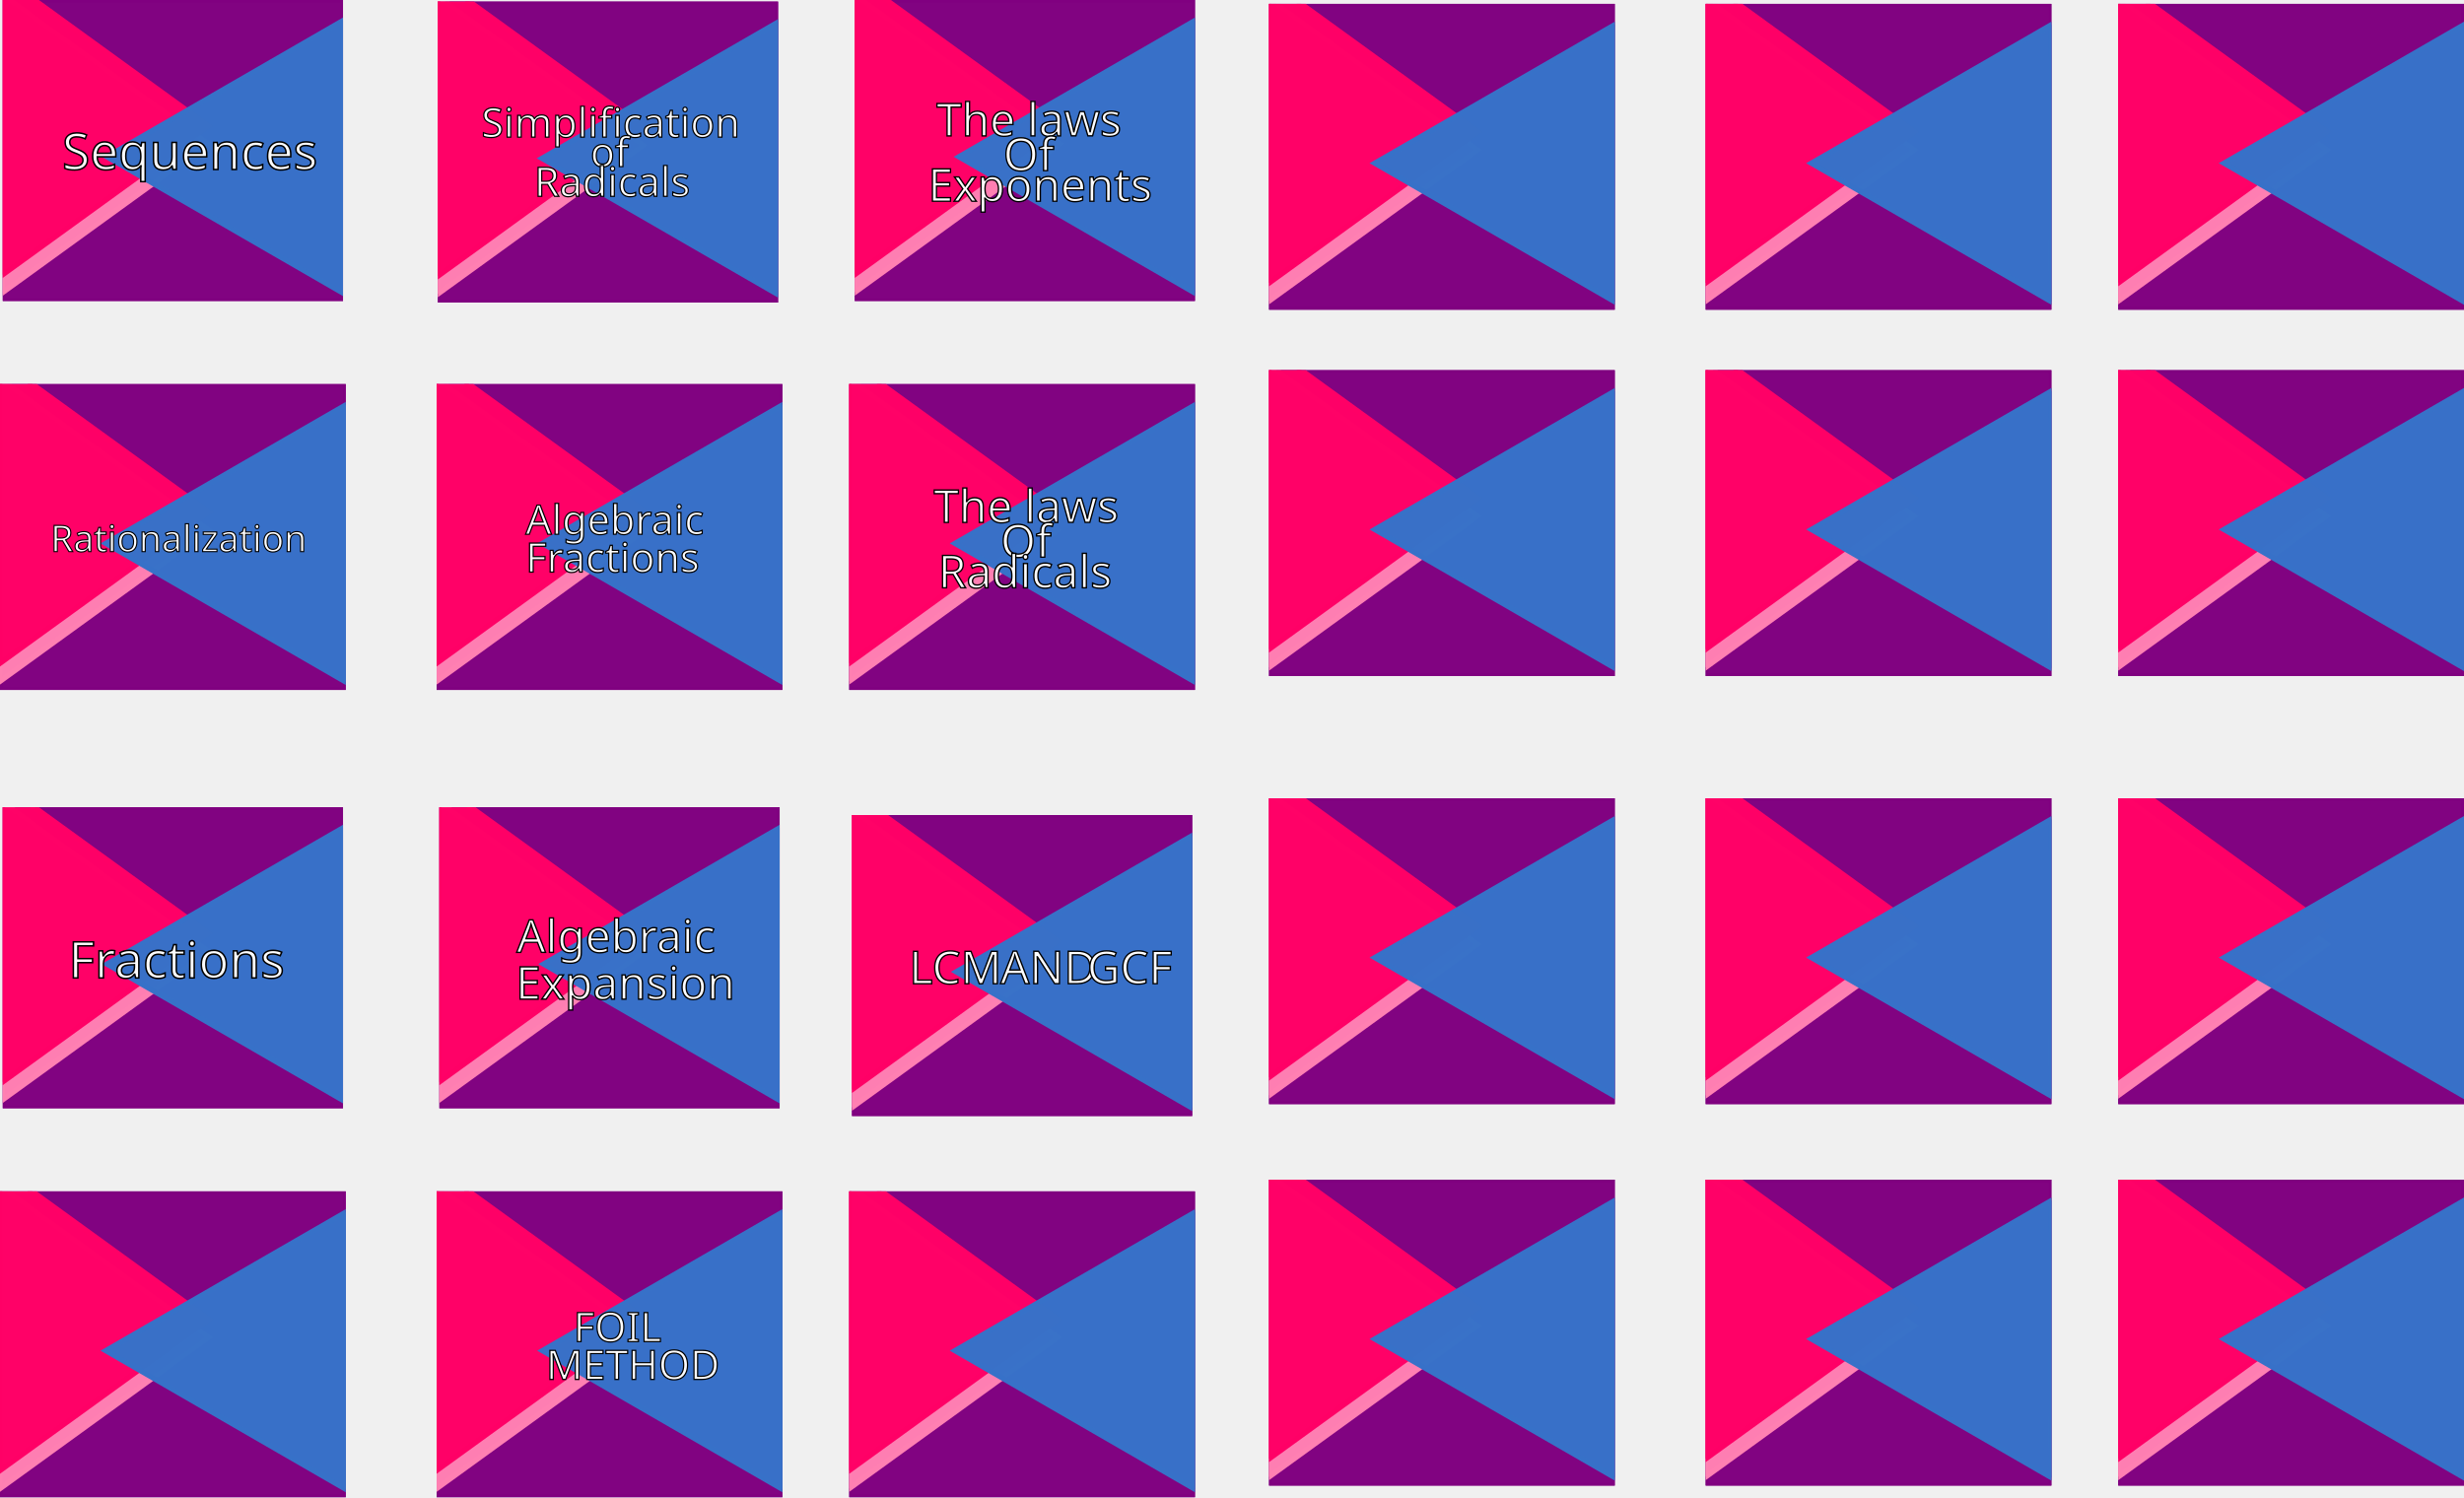
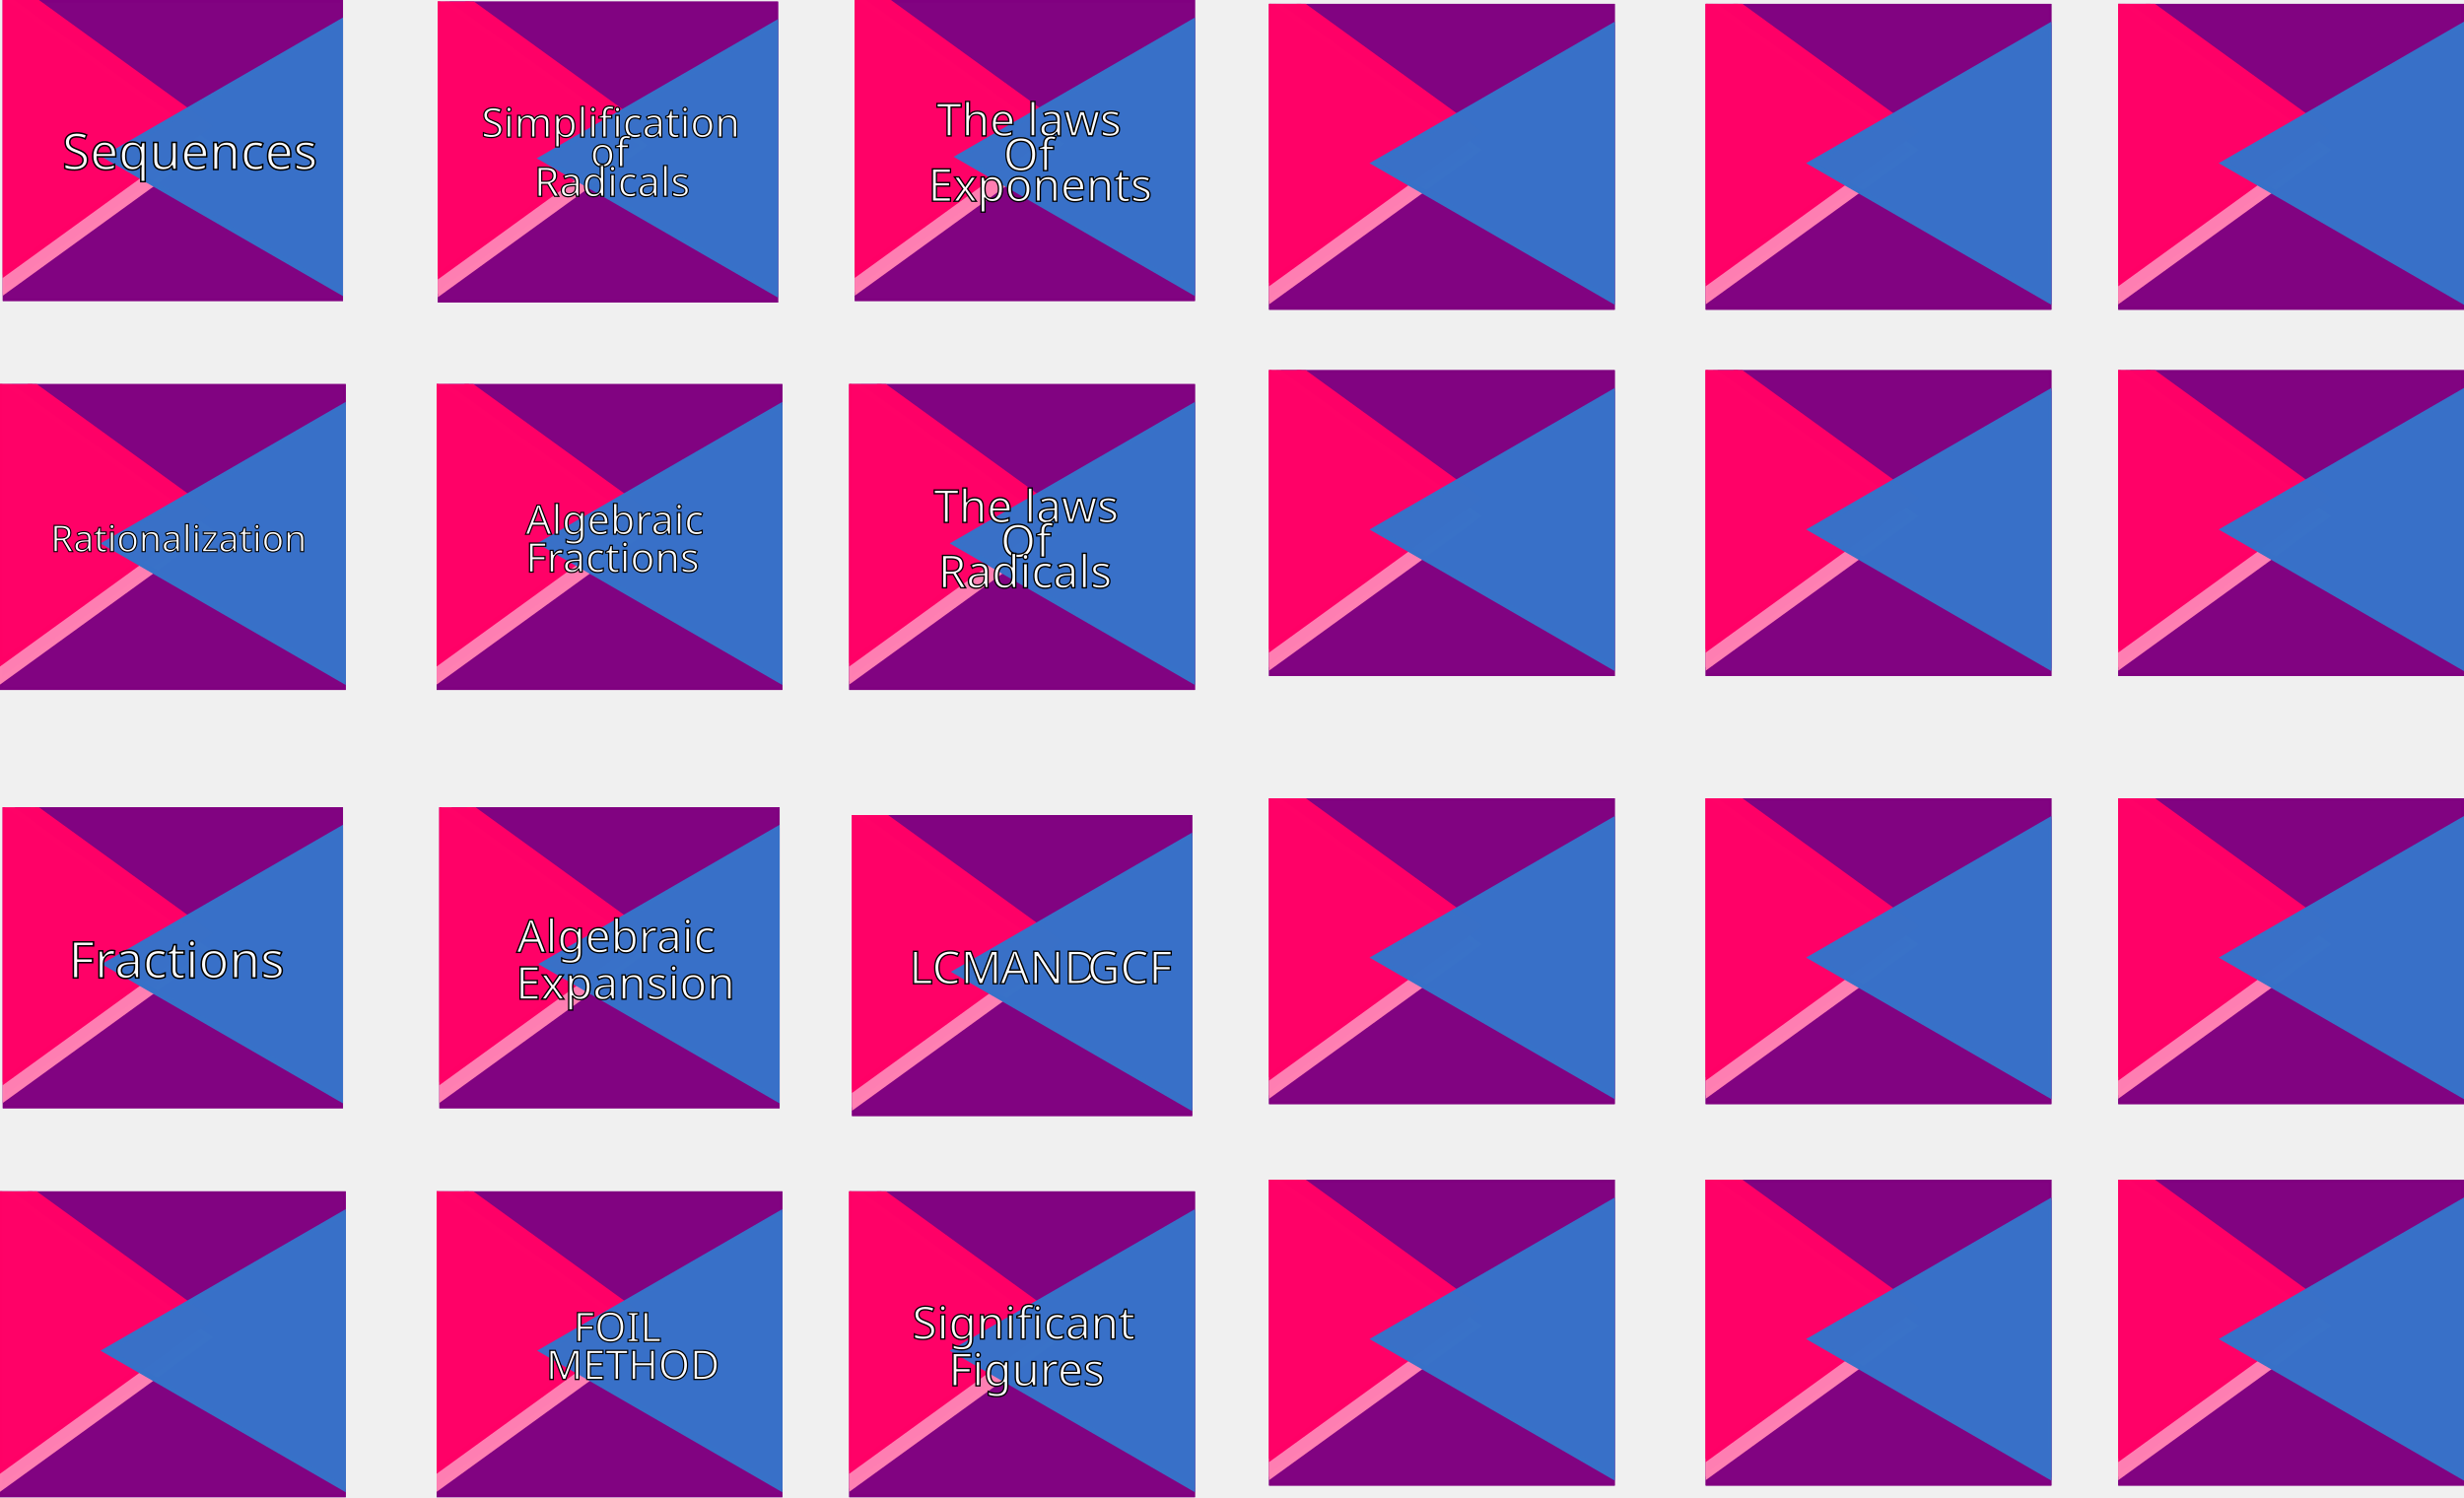
<svg xmlns="http://www.w3.org/2000/svg" width="4385.24mm" height="2664.834mm" viewBox="0 0 4385.24 2664.834" version="1.1" id="svg1">
  <defs id="defs1">
    <clipPath clipPathUnits="userSpaceOnUse" id="clipPath28">
      <rect style="fill:#800080;fill-opacity:0.988;stroke:#800080;stroke-width:3.989" id="rect28" width="245.798" height="217.448" x="-17.899" y="-38.953" />
    </clipPath>
    <clipPath clipPathUnits="userSpaceOnUse" id="clipPath28-7">
      <rect style="fill:#800080;fill-opacity:0.988;stroke:#800080;stroke-width:3.989" id="rect28-5" width="245.798" height="217.448" x="-17.899" y="-38.953" />
    </clipPath>
    <clipPath clipPathUnits="userSpaceOnUse" id="clipPath1">
      <rect style="fill:#800080;fill-opacity:0.988;stroke:#800080;stroke-width:3.989" id="rect1-3" width="245.798" height="217.448" x="-17.899" y="-38.953" />
    </clipPath>
    <clipPath clipPathUnits="userSpaceOnUse" id="clipPath2">
      <rect style="fill:#800080;fill-opacity:0.988;stroke:#800080;stroke-width:3.989" id="rect2-5" width="245.798" height="217.448" x="-17.899" y="-38.953" />
    </clipPath>
  </defs>
  <g id="layer1" transform="translate(522.0642,-8.218375)">
    <g id="g46" clip-path="url(#clipPath28)" transform="matrix(2.503564,0,0,2.503564,299.8197,789.3644)">
      <rect style="fill:#800080;fill-opacity:0.988;stroke:#800080;stroke-width:3.989" id="rect43" width="245.798" height="217.448" x="-17.899" y="-38.953" />
      <path style="fill:#ff80b2;fill-opacity:0.988;stroke:#ff80b2;stroke-width:2.699" id="path44" d="M 331.073,119.532 195.812,77.307 300.011,-18.72 Z" transform="matrix(0.8197003,-1.115888,0.8892339,1.028631,-247.2071,311.3472)" />
      <path style="fill:#ff0066;fill-opacity:0.988;stroke:#ff0066;stroke-width:2.699" id="path45" d="M 331.073,119.532 195.812,77.307 300.011,-18.72 Z" transform="matrix(0.8197003,-1.115888,0.8892339,1.028631,-247.2003,298.4932)" />
      <path style="fill:#3771c8;fill-opacity:0.988;stroke:#3771c8;stroke-width:2.699" id="path46" d="M 331.073,119.532 195.812,77.307 300.011,-18.72 Z" transform="matrix(-0.9422147,1.022141,-1.022141,-0.9422147,491.427,-151.4687)" />
    </g>
    <g id="g40" clip-path="url(#clipPath28)" transform="matrix(2.463587,0,0,2.463587,301.2567,106.9659)">
      <rect style="fill:#800080;fill-opacity:0.988;stroke:#800080;stroke-width:3.989" id="rect37" width="245.798" height="217.448" x="-17.899" y="-38.953" />
      <path style="fill:#ff80b2;fill-opacity:0.988;stroke:#ff80b2;stroke-width:2.699" id="path38" d="M 331.073,119.532 195.812,77.307 300.011,-18.72 Z" transform="matrix(0.8197003,-1.115888,0.8892339,1.028631,-247.2071,311.3472)" />
      <path style="fill:#ff0066;fill-opacity:0.988;stroke:#ff0066;stroke-width:2.699" id="path39" d="M 331.073,119.532 195.812,77.307 300.011,-18.72 Z" transform="matrix(0.8197003,-1.115888,0.8892339,1.028631,-247.2003,298.4932)" />
      <path style="fill:#3771c8;fill-opacity:0.988;stroke:#3771c8;stroke-width:2.699" id="path40" d="M 331.073,119.532 195.812,77.307 300.011,-18.72 Z" transform="matrix(-0.9422147,1.022141,-1.022141,-0.9422147,491.427,-151.4687)" />
    </g>
    <g id="g37" clip-path="url(#clipPath28)" transform="matrix(2.463587,0,0,2.463587,-473.0552,104.1825)">
      <rect style="fill:#800080;fill-opacity:0.988;stroke:#800080;stroke-width:3.989" id="rect34" width="245.798" height="217.448" x="-17.899" y="-38.953" />
      <path style="fill:#ff80b2;fill-opacity:0.988;stroke:#ff80b2;stroke-width:2.699" id="path35" d="M 331.073,119.532 195.812,77.307 300.011,-18.72 Z" transform="matrix(0.8197003,-1.115888,0.8892339,1.028631,-247.2071,311.3472)" />
      <path style="fill:#ff0066;fill-opacity:0.988;stroke:#ff0066;stroke-width:2.699" id="path36" d="M 331.073,119.532 195.812,77.307 300.011,-18.72 Z" transform="matrix(0.8197003,-1.115888,0.8892339,1.028631,-247.2003,298.4932)" />
      <path style="fill:#3771c8;fill-opacity:0.988;stroke:#3771c8;stroke-width:2.699" id="path37" d="M 331.073,119.532 195.812,77.307 300.011,-18.72 Z" transform="matrix(-0.9422147,1.022141,-1.022141,-0.9422147,491.427,-151.4687)" />
    </g>
    <text xml:space="preserve" style="font-size:90px;font-family:'Master Komika Extrude';-inkscape-font-specification:'Master Komika Extrude';text-align:start;writing-mode:lr-tb;direction:ltr;text-anchor:start;fill:#ffffff;fill-opacity:0.988;stroke:#000000;stroke-width:2.699" x="365.715" y="331.781" id="text17">
      <tspan id="tspan17" style="stroke-width:2.699" x="365.715" y="331.781" />
    </text>
    <text xml:space="preserve" style="font-style:normal;font-variant:normal;font-weight:normal;font-stretch:normal;font-size:90px;font-family:'Master Komika';-inkscape-font-specification:'Master Komika';text-align:start;writing-mode:lr-tb;direction:ltr;text-anchor:start;fill:#ffffff;fill-opacity:0.988;stroke:#000000;stroke-width:2.699" x="-411.517" y="309.885" id="text26">
      <tspan id="tspan26" style="fill:#ffffff;stroke:#000000;stroke-width:2.699" x="-411.517" y="309.885">Sequences</tspan>
    </text>
    <g id="g16">
      <g id="g34" clip-path="url(#clipPath28)" transform="matrix(2.463587,0,0,2.463587,1043.223,104.1825)">
        <rect style="fill:#800080;fill-opacity:0.988;stroke:#800080;stroke-width:3.989" id="rect32" width="245.798" height="217.448" x="-17.899" y="-38.953" />
        <path style="fill:#ff80b2;fill-opacity:0.988;stroke:#ff80b2;stroke-width:2.699" id="path32" d="M 331.073,119.532 195.812,77.307 300.011,-18.72 Z" transform="matrix(0.8197003,-1.115888,0.8892339,1.028631,-247.2071,311.3472)" />
        <path style="fill:#ff0066;fill-opacity:0.988;stroke:#ff0066;stroke-width:2.699" id="path33" d="M 331.073,119.532 195.812,77.307 300.011,-18.72 Z" transform="matrix(0.8197003,-1.115888,0.8892339,1.028631,-247.2003,298.4932)" />
        <path style="fill:#3771c8;fill-opacity:0.988;stroke:#3771c8;stroke-width:2.699" id="path34" d="M 331.073,119.532 195.812,77.307 300.011,-18.72 Z" transform="matrix(-0.9422147,1.022141,-1.022141,-0.9422147,491.427,-151.4687)" />
      </g>
      <g id="g2" transform="matrix(0.8963748,0,0,0.8963748,139.3136,51.92204)">
        <text xml:space="preserve" style="font-style:normal;font-variant:normal;font-weight:normal;font-stretch:normal;font-size:90px;font-family:'Master Komika';-inkscape-font-specification:'Master Komika';text-align:start;writing-mode:lr-tb;direction:ltr;text-anchor:start;fill:#ffffff;fill-opacity:0.988;stroke:#000000;stroke-width:2.699" x="1121.557" y="221.075" id="text30">
          <tspan id="tspan30" style="fill:#ffffff;stroke-width:2.699" x="1121.557" y="221.075">The laws</tspan>
        </text>
        <text xml:space="preserve" style="font-style:normal;font-variant:normal;font-weight:normal;font-stretch:normal;font-size:90px;font-family:'Master Komika';-inkscape-font-specification:'Master Komika';text-align:start;writing-mode:lr-tb;direction:ltr;text-anchor:start;fill:#ffffff;fill-opacity:0.988;stroke:#000000;stroke-width:2.699" x="1253.964" y="290.028" id="text31">
          <tspan id="tspan31" style="fill:#ffffff;stroke-width:2.699" x="1253.964" y="290.028">Of</tspan>
        </text>
        <text xml:space="preserve" style="font-style:normal;font-variant:normal;font-weight:normal;font-stretch:normal;font-size:90px;font-family:'Master Komika';-inkscape-font-specification:'Master Komika';text-align:start;writing-mode:lr-tb;direction:ltr;text-anchor:start;fill:#ffffff;fill-opacity:0.988;stroke:#000000;stroke-width:2.699" x="1104.704" y="350.85" id="text32">
          <tspan id="tspan32" style="fill:#ffffff;stroke-width:2.699" x="1104.704" y="350.85">Exponents</tspan>
        </text>
      </g>
    </g>
    <g id="g9" transform="translate(22.39576,-7.047849)">
      <text xml:space="preserve" style="font-style:normal;font-variant:normal;font-weight:normal;font-stretch:normal;font-size:72.408px;font-family:'Master Komika';-inkscape-font-specification:'Master Komika';text-align:start;writing-mode:lr-tb;direction:ltr;text-anchor:start;fill:#ffffff;fill-opacity:0.988;stroke:#000000;stroke-width:2.171" x="312.219" y="259.392" id="text27">
        <tspan id="tspan27" style="fill:#ffffff;stroke-width:2.171" x="312.219" y="259.392">Simplification</tspan>
      </text>
      <text xml:space="preserve" style="font-style:normal;font-variant:normal;font-weight:normal;font-stretch:normal;font-size:72.408px;font-family:'Master Komika';-inkscape-font-specification:'Master Komika';text-align:start;writing-mode:lr-tb;direction:ltr;text-anchor:start;fill:#ffffff;fill-opacity:0.988;stroke:#000000;stroke-width:2.171" x="506.109" y="311.843" id="text28">
        <tspan id="tspan28" style="fill:#ffffff;stroke-width:2.171" x="506.109" y="311.843">of</tspan>
      </text>
      <text xml:space="preserve" style="font-style:normal;font-variant:normal;font-weight:normal;font-stretch:normal;font-size:72.408px;font-family:'Master Komika';-inkscape-font-specification:'Master Komika';text-align:start;writing-mode:lr-tb;direction:ltr;text-anchor:start;fill:#ffffff;fill-opacity:0.988;stroke:#000000;stroke-width:2.171" x="406.159" y="364.754" id="text29">
        <tspan id="tspan29" style="fill:#ffffff;stroke-width:2.171" x="406.159" y="364.754">Radicals</tspan>
      </text>
    </g>
    <text xml:space="preserve" style="font-size:96.258px;line-height:0.9;font-family:'Master Komika Extrude';-inkscape-font-specification:'Master Komika Extrude';text-align:center;letter-spacing:0px;writing-mode:lr-tb;direction:ltr;text-anchor:middle;fill:#ffffff;stroke:#000000;stroke-width:0.637" x="551.855" y="944.809" id="text5">
      <tspan style="font-style:normal;font-variant:normal;font-weight:normal;font-stretch:normal;font-family:'Master Komika';-inkscape-font-specification:'Master Komika';fill:#ffffff;stroke:#000000;stroke-width:0.637" x="551.855" y="944.809" id="tspan7" />
    </text>
    <g id="g10" transform="translate(7.157484,-43.55564)">
      <text xml:space="preserve" style="font-style:normal;font-variant:normal;font-weight:normal;font-stretch:normal;font-size:72.408px;font-family:'Master Komika';-inkscape-font-specification:'Master Komika';text-align:start;writing-mode:lr-tb;direction:ltr;text-anchor:start;fill:#ffffff;fill-opacity:0.988;stroke:#000000;stroke-width:2.171" x="406.159" y="1002.729" id="text8">
        <tspan id="tspan8" style="fill:#ffffff;stroke-width:2.171" x="406.159" y="1002.729">Algebraic</tspan>
      </text>
      <text xml:space="preserve" style="font-style:normal;font-variant:normal;font-weight:normal;font-stretch:normal;font-size:72.408px;font-family:'Master Komika';-inkscape-font-specification:'Master Komika';text-align:start;writing-mode:lr-tb;direction:ltr;text-anchor:start;fill:#ffffff;fill-opacity:0.988;stroke:#000000;stroke-width:2.171" x="406.159" y="1070.057" id="text9">
        <tspan id="tspan9" style="fill:#ffffff;stroke-width:2.171" x="406.159" y="1070.057">Fractions</tspan>
      </text>
    </g>
    <g id="g43" clip-path="url(#clipPath28)" transform="matrix(2.503564,0,0,2.503564,-477.2527,789.3644)">
      <rect style="fill:#800080;fill-opacity:0.988;stroke:#800080;stroke-width:3.989" id="rect40" width="245.798" height="217.448" x="-17.899" y="-38.953" />
      <path style="fill:#ff80b2;fill-opacity:0.988;stroke:#ff80b2;stroke-width:2.699" id="path41" d="M 331.073,119.532 195.812,77.307 300.011,-18.72 Z" transform="matrix(0.8197003,-1.115888,0.8892339,1.028631,-247.2071,311.3472)" />
      <path style="fill:#ff0066;fill-opacity:0.988;stroke:#ff0066;stroke-width:2.699" id="path42" d="M 331.073,119.532 195.812,77.307 300.011,-18.72 Z" transform="matrix(0.8197003,-1.115888,0.8892339,1.028631,-247.2003,298.4932)" />
      <path style="fill:#3771c8;fill-opacity:0.988;stroke:#3771c8;stroke-width:2.699" id="path43" d="M 331.073,119.532 195.812,77.307 300.011,-18.72 Z" transform="matrix(-0.9422147,1.022141,-1.022141,-0.9422147,491.427,-151.4687)" />
    </g>
    <text xml:space="preserve" style="font-style:normal;font-variant:normal;font-weight:normal;font-stretch:normal;font-size:65.382px;font-family:'Master Komika';-inkscape-font-specification:'Master Komika';text-align:start;writing-mode:lr-tb;direction:ltr;text-anchor:start;fill:#ffffff;fill-opacity:0.988;stroke:#000000;stroke-width:1.961" x="-432.234" y="990.043" id="text43">
      <tspan id="tspan43" style="stroke-width:1.961" x="-432.234" y="990.043">Rationalization</tspan>
    </text>
    <g id="g49" clip-path="url(#clipPath28)" transform="matrix(2.503564,0,0,2.503564,1034.112,789.3644)">
      <rect style="fill:#800080;fill-opacity:0.988;stroke:#800080;stroke-width:3.989" id="rect46" width="245.798" height="217.448" x="-17.899" y="-38.953" />
      <path style="fill:#ff80b2;fill-opacity:0.988;stroke:#ff80b2;stroke-width:2.699" id="path47" d="M 331.073,119.532 195.812,77.307 300.011,-18.72 Z" transform="matrix(0.8197003,-1.115888,0.8892339,1.028631,-247.2071,311.3472)" />
      <path style="fill:#ff0066;fill-opacity:0.988;stroke:#ff0066;stroke-width:2.699" id="path48" d="M 331.073,119.532 195.812,77.307 300.011,-18.72 Z" transform="matrix(0.8197003,-1.115888,0.8892339,1.028631,-247.2003,298.4932)" />
      <path style="fill:#3771c8;fill-opacity:0.988;stroke:#3771c8;stroke-width:2.699" id="path49" d="M 331.073,119.532 195.812,77.307 300.011,-18.72 Z" transform="matrix(-0.9422147,1.022141,-1.022141,-0.9422147,491.427,-151.4687)" />
    </g>
    <g id="g17">
      <g id="g55" clip-path="url(#clipPath28)" transform="matrix(2.463587,0,0,2.463587,-473.0552,1540.997)">
        <rect style="fill:#800080;fill-opacity:0.988;stroke:#800080;stroke-width:3.989" id="rect52" width="245.798" height="217.448" x="-17.899" y="-38.953" />
        <path style="fill:#ff80b2;fill-opacity:0.988;stroke:#ff80b2;stroke-width:2.699" id="path53" d="M 331.073,119.532 195.812,77.307 300.011,-18.72 Z" transform="matrix(0.8197003,-1.115888,0.8892339,1.028631,-247.2071,311.3472)" />
        <path style="fill:#ff0066;fill-opacity:0.988;stroke:#ff0066;stroke-width:2.699" id="path54" d="M 331.073,119.532 195.812,77.307 300.011,-18.72 Z" transform="matrix(0.8197003,-1.115888,0.8892339,1.028631,-247.2003,298.4932)" />
        <path style="fill:#3771c8;fill-opacity:0.988;stroke:#3771c8;stroke-width:2.699" id="path55" d="M 331.073,119.532 195.812,77.307 300.011,-18.72 Z" transform="matrix(-0.9422147,1.022141,-1.022141,-0.9422147,491.427,-151.4687)" />
      </g>
      <text xml:space="preserve" style="font-style:normal;font-variant:normal;font-weight:normal;font-stretch:normal;font-size:90px;font-family:'Master Komika';-inkscape-font-specification:'Master Komika';text-align:start;writing-mode:lr-tb;direction:ltr;text-anchor:start;fill:#ffffff;fill-opacity:0.988;stroke:#000000;stroke-width:2.699" x="-400.245" y="1748.831" id="text26-3">
        <tspan id="tspan26-5" style="fill:#ffffff;stroke:#000000;stroke-width:2.699" x="-400.245" y="1748.831">Fractions</tspan>
      </text>
    </g>
    <g id="g64" clip-path="url(#clipPath28)" transform="matrix(2.503564,0,0,2.503564,-477.2527,2226.179)">
      <rect style="fill:#800080;fill-opacity:0.988;stroke:#800080;stroke-width:3.989" id="rect62" width="245.798" height="217.448" x="-17.899" y="-38.953" />
      <path style="fill:#ff80b2;fill-opacity:0.988;stroke:#ff80b2;stroke-width:2.699" id="path62" d="M 331.073,119.532 195.812,77.307 300.011,-18.72 Z" transform="matrix(0.8197003,-1.115888,0.8892339,1.028631,-247.2071,311.3472)" />
      <path style="fill:#ff0066;fill-opacity:0.988;stroke:#ff0066;stroke-width:2.699" id="path63" d="M 331.073,119.532 195.812,77.307 300.011,-18.72 Z" transform="matrix(0.8197003,-1.115888,0.8892339,1.028631,-247.2003,298.4932)" />
      <path style="fill:#3771c8;fill-opacity:0.988;stroke:#3771c8;stroke-width:2.699" id="path64" d="M 331.073,119.532 195.812,77.307 300.011,-18.72 Z" transform="matrix(-0.9422147,1.022141,-1.022141,-0.9422147,491.427,-151.4687)" />
    </g>
-     <g id="g70" clip-path="url(#clipPath28)" transform="matrix(2.503564,0,0,2.503564,1034.112,2226.179)">
-       <rect style="fill:#800080;fill-opacity:0.988;stroke:#800080;stroke-width:3.989" id="rect67" width="245.798" height="217.448" x="-17.899" y="-38.953" />
-       <path style="fill:#ff80b2;fill-opacity:0.988;stroke:#ff80b2;stroke-width:2.699" id="path68" d="M 331.073,119.532 195.812,77.307 300.011,-18.72 Z" transform="matrix(0.8197003,-1.115888,0.8892339,1.028631,-247.2071,311.3472)" />
-       <path style="fill:#ff0066;fill-opacity:0.988;stroke:#ff0066;stroke-width:2.699" id="path69" d="M 331.073,119.532 195.812,77.307 300.011,-18.72 Z" transform="matrix(0.8197003,-1.115888,0.8892339,1.028631,-247.2003,298.4932)" />
-       <path style="fill:#3771c8;fill-opacity:0.988;stroke:#3771c8;stroke-width:2.699" id="path70" d="M 331.073,119.532 195.812,77.307 300.011,-18.72 Z" transform="matrix(-0.9422147,1.022141,-1.022141,-0.9422147,491.427,-151.4687)" />
-     </g>
    <text xml:space="preserve" style="font-size:40px;line-height:0.9;font-family:'Master Komika Extrude';-inkscape-font-specification:'Master Komika Extrude';text-align:center;letter-spacing:0px;writing-mode:lr-tb;direction:ltr;text-anchor:middle;fill:#50fa7b;stroke:#50fa7b;stroke-width:0.265" x="419.248" y="860.619" id="text2">
      <tspan id="tspan2" style="stroke-width:0.265" x="419.248" y="860.619" />
    </text>
    <text xml:space="preserve" style="font-size:40px;line-height:0.9;font-family:'Master Komika Extrude';-inkscape-font-specification:'Master Komika Extrude';text-align:center;letter-spacing:0px;writing-mode:lr-tb;direction:ltr;text-anchor:middle;fill:#50fa7b;stroke:#50fa7b;stroke-width:0.265" x="467.57" y="628.673" id="text3">
      <tspan id="tspan3" style="stroke-width:0.265" x="467.57" y="628.673" />
    </text>
    <text xml:space="preserve" style="font-style:normal;font-variant:normal;font-weight:normal;font-stretch:normal;font-size:90px;font-family:'Master Komika';-inkscape-font-specification:'Master Komika';text-align:start;writing-mode:lr-tb;direction:ltr;text-anchor:start;fill:#ffffff;fill-opacity:0.988;stroke:#000000;stroke-width:2.699" x="376.827" y="1730.817" id="text1">
      <tspan id="tspan1" style="fill:#ffffff;stroke:#000000;stroke-width:2.699" x="376.827" y="1730.817" />
    </text>
    <g id="g7" transform="matrix(0.8963748,0,0,0.8963748,139.3136,739.8932)">
      <g id="g14">
        <text xml:space="preserve" style="font-style:normal;font-variant:normal;font-weight:normal;font-stretch:normal;font-size:90px;font-family:'Master Komika';-inkscape-font-specification:'Master Komika';text-align:start;writing-mode:lr-tb;direction:ltr;text-anchor:start;fill:#ffffff;fill-opacity:0.988;stroke:#000000;stroke-width:2.699" x="1116.076" y="221.075" id="text4">
          <tspan id="tspan4" style="fill:#ffffff;stroke-width:2.699" x="1116.076" y="221.075">The laws</tspan>
        </text>
        <text xml:space="preserve" style="font-style:normal;font-variant:normal;font-weight:normal;font-stretch:normal;font-size:90px;font-family:'Master Komika';-inkscape-font-specification:'Master Komika';text-align:start;writing-mode:lr-tb;direction:ltr;text-anchor:start;fill:#ffffff;fill-opacity:0.988;stroke:#000000;stroke-width:2.699" x="1248.483" y="290.028" id="text6">
          <tspan id="tspan5" style="fill:#ffffff;stroke-width:2.699" x="1248.483" y="290.028">Of</tspan>
        </text>
        <text xml:space="preserve" style="font-style:normal;font-variant:normal;font-weight:normal;font-stretch:normal;font-size:90px;font-family:'Master Komika';-inkscape-font-specification:'Master Komika';text-align:start;writing-mode:lr-tb;direction:ltr;text-anchor:start;fill:#ffffff;fill-opacity:0.988;stroke:#000000;stroke-width:2.699" x="1124.777" y="350.85" id="text7">
          <tspan id="tspan6" style="fill:#ffffff;stroke-width:2.699" x="1124.777" y="350.85">Radicals</tspan>
        </text>
      </g>
    </g>
-     <g id="g18">
-       <g id="g60" clip-path="url(#clipPath28)" transform="matrix(2.463587,0,0,2.463587,304.0172,1540.997)">
-         <rect style="fill:#800080;fill-opacity:0.988;stroke:#800080;stroke-width:3.989" id="rect58" width="245.798" height="217.448" x="-17.899" y="-38.953" />
-         <path style="fill:#ff80b2;fill-opacity:0.988;stroke:#ff80b2;stroke-width:2.699" id="path58" d="M 331.073,119.532 195.812,77.307 300.011,-18.72 Z" transform="matrix(0.8197003,-1.115888,0.8892339,1.028631,-247.2071,311.3472)" />
-         <path style="fill:#ff0066;fill-opacity:0.988;stroke:#ff0066;stroke-width:2.699" id="path59" d="M 331.073,119.532 195.812,77.307 300.011,-18.72 Z" transform="matrix(0.8197003,-1.115888,0.8892339,1.028631,-247.2003,298.4932)" />
-         <path style="fill:#3771c8;fill-opacity:0.988;stroke:#3771c8;stroke-width:2.699" id="path60" d="M 331.073,119.532 195.812,77.307 300.011,-18.72 Z" transform="matrix(-0.9422147,1.022141,-1.022141,-0.9422147,491.427,-151.4687)" />
-       </g>
-       <g id="g12" transform="matrix(0.8963748,0,0,0.8963748,-594.5741,1505.149)">
-         <text xml:space="preserve" style="font-style:normal;font-variant:normal;font-weight:normal;font-stretch:normal;font-size:90px;font-family:'Master Komika';-inkscape-font-specification:'Master Komika';text-align:start;writing-mode:lr-tb;direction:ltr;text-anchor:start;fill:#ffffff;fill-opacity:0.988;stroke:#000000;stroke-width:2.699" x="1253.964" y="290.028" id="text11">
-           <tspan id="tspan11" style="fill:#ffffff;stroke-width:2.699" x="1253.964" y="290.028" />
-         </text>
-         <g id="g13">
-           <g id="g15">
-             <text xml:space="preserve" style="font-style:normal;font-variant:normal;font-weight:normal;font-stretch:normal;font-size:90px;font-family:'Master Komika';-inkscape-font-specification:'Master Komika';text-align:start;writing-mode:lr-tb;direction:ltr;text-anchor:start;fill:#ffffff;fill-opacity:0.988;stroke:#000000;stroke-width:2.699" x="1106.659" y="221.075" id="text10">
-               <tspan id="tspan10" style="fill:#ffffff;stroke-width:2.699" x="1106.659" y="221.075">Algebraic</tspan>
-             </text>
-             <text xml:space="preserve" style="font-style:normal;font-variant:normal;font-weight:normal;font-stretch:normal;font-size:90px;font-family:'Master Komika';-inkscape-font-specification:'Master Komika';text-align:start;writing-mode:lr-tb;direction:ltr;text-anchor:start;fill:#ffffff;fill-opacity:0.988;stroke:#000000;stroke-width:2.699" x="1104.704" y="314.012" id="text12">
-               <tspan id="tspan12" style="fill:#ffffff;stroke-width:2.699" x="1104.704" y="314.012">Expansion</tspan>
-             </text>
-           </g>
+     <g id="g60" clip-path="url(#clipPath28)" transform="matrix(2.463587,0,0,2.463587,304.0172,1540.997)">
+       <rect style="fill:#800080;fill-opacity:0.988;stroke:#800080;stroke-width:3.989" id="rect58" width="245.798" height="217.448" x="-17.899" y="-38.953" />
+       <path style="fill:#ff80b2;fill-opacity:0.988;stroke:#ff80b2;stroke-width:2.699" id="path58" d="M 331.073,119.532 195.812,77.307 300.011,-18.72 Z" transform="matrix(0.8197003,-1.115888,0.8892339,1.028631,-247.2071,311.3472)" />
+       <path style="fill:#ff0066;fill-opacity:0.988;stroke:#ff0066;stroke-width:2.699" id="path59" d="M 331.073,119.532 195.812,77.307 300.011,-18.72 Z" transform="matrix(0.8197003,-1.115888,0.8892339,1.028631,-247.2003,298.4932)" />
+       <path style="fill:#3771c8;fill-opacity:0.988;stroke:#3771c8;stroke-width:2.699" id="path60" d="M 331.073,119.532 195.812,77.307 300.011,-18.72 Z" transform="matrix(-0.9422147,1.022141,-1.022141,-0.9422147,491.427,-151.4687)" />
+     </g>
+     <g id="g12" transform="matrix(0.8963748,0,0,0.8963748,-594.5741,1505.149)">
+       <text xml:space="preserve" style="font-style:normal;font-variant:normal;font-weight:normal;font-stretch:normal;font-size:90px;font-family:'Master Komika';-inkscape-font-specification:'Master Komika';text-align:start;writing-mode:lr-tb;direction:ltr;text-anchor:start;fill:#ffffff;fill-opacity:0.988;stroke:#000000;stroke-width:2.699" x="1253.964" y="290.028" id="text11">
+         <tspan id="tspan11" style="fill:#ffffff;stroke-width:2.699" x="1253.964" y="290.028" />
+       </text>
+       <g id="g13">
+         <g id="g15">
+           <text xml:space="preserve" style="font-style:normal;font-variant:normal;font-weight:normal;font-stretch:normal;font-size:90px;font-family:'Master Komika';-inkscape-font-specification:'Master Komika';text-align:start;writing-mode:lr-tb;direction:ltr;text-anchor:start;fill:#ffffff;fill-opacity:0.988;stroke:#000000;stroke-width:2.699" x="1106.659" y="221.075" id="text10">
+             <tspan id="tspan10" style="fill:#ffffff;stroke-width:2.699" x="1106.659" y="221.075">Algebraic</tspan>
+           </text>
+           <text xml:space="preserve" style="font-style:normal;font-variant:normal;font-weight:normal;font-stretch:normal;font-size:90px;font-family:'Master Komika';-inkscape-font-specification:'Master Komika';text-align:start;writing-mode:lr-tb;direction:ltr;text-anchor:start;fill:#ffffff;fill-opacity:0.988;stroke:#000000;stroke-width:2.699" x="1104.704" y="314.012" id="text12">
+             <tspan id="tspan12" style="fill:#ffffff;stroke-width:2.699" x="1104.704" y="314.012">Expansion</tspan>
+           </text>
        </g>
      </g>
    </g>
    <g id="g23">
      <g id="g52" clip-path="url(#clipPath28)" transform="matrix(2.463587,0,0,2.463587,1038.31,1554.864)">
        <rect style="fill:#800080;fill-opacity:0.988;stroke:#800080;stroke-width:3.989" id="rect49" width="245.798" height="217.448" x="-17.899" y="-38.953" />
        <path style="fill:#ff80b2;fill-opacity:0.988;stroke:#ff80b2;stroke-width:2.699" id="path50" d="M 331.073,119.532 195.812,77.307 300.011,-18.72 Z" transform="matrix(0.8197003,-1.115888,0.8892339,1.028631,-247.2071,311.3472)" />
        <path style="fill:#ff0066;fill-opacity:0.988;stroke:#ff0066;stroke-width:2.699" id="path51" d="M 331.073,119.532 195.812,77.307 300.011,-18.72 Z" transform="matrix(0.8197003,-1.115888,0.8892339,1.028631,-247.2003,298.4932)" />
        <path style="fill:#3771c8;fill-opacity:0.988;stroke:#3771c8;stroke-width:2.699" id="path52" d="M 331.073,119.532 195.812,77.307 300.011,-18.72 Z" transform="matrix(-0.9422147,1.022141,-1.022141,-0.9422147,491.427,-151.4687)" />
      </g>
      <g id="g21" transform="matrix(0.8963748,0,0,0.8963748,139.3136,1498.901)">
        <g id="g20">
          <g id="g22">
            <text xml:space="preserve" style="font-style:normal;font-variant:normal;font-weight:normal;font-stretch:normal;font-size:90px;font-family:'Master Komika';-inkscape-font-specification:'Master Komika';text-align:start;writing-mode:lr-tb;direction:ltr;text-anchor:start;fill:#ffffff;fill-opacity:0.988;stroke:#000000;stroke-width:2.699" x="1067.164" y="290.269" id="text18">
              <tspan id="tspan18" style="fill:#ffffff;stroke-width:2.699" x="1067.164" y="290.269">LCM</tspan>
            </text>
            <text xml:space="preserve" style="font-style:normal;font-variant:normal;font-weight:normal;font-stretch:normal;font-size:90px;font-family:'Master Komika';-inkscape-font-specification:'Master Komika';text-align:start;writing-mode:lr-tb;direction:ltr;text-anchor:start;fill:#ffffff;fill-opacity:0.988;stroke:#000000;stroke-width:2.699" x="1248.483" y="290.138" id="text19">
              <tspan id="tspan19" style="fill:#ffffff;stroke-width:2.699" x="1248.483" y="290.138">AND</tspan>
            </text>
            <text xml:space="preserve" style="font-style:normal;font-variant:normal;font-weight:normal;font-stretch:normal;font-size:90px;font-family:'Master Komika';-inkscape-font-specification:'Master Komika';text-align:start;writing-mode:lr-tb;direction:ltr;text-anchor:start;fill:#ffffff;fill-opacity:0.988;stroke:#000000;stroke-width:2.699" x="1420.529" y="290.225" id="text20">
              <tspan id="tspan20" style="fill:#ffffff;stroke-width:2.699" x="1420.529" y="290.225">GCF</tspan>
            </text>
          </g>
        </g>
      </g>
    </g>
    <g id="g26">
      <g id="g67" clip-path="url(#clipPath28)" transform="matrix(2.503564,0,0,2.503564,299.8197,2226.179)">
        <rect style="fill:#800080;fill-opacity:0.988;stroke:#800080;stroke-width:3.989" id="rect64" width="245.798" height="217.448" x="-17.899" y="-38.953" />
        <path style="fill:#ff80b2;fill-opacity:0.988;stroke:#ff80b2;stroke-width:2.699" id="path65" d="M 331.073,119.532 195.812,77.307 300.011,-18.72 Z" transform="matrix(0.8197003,-1.115888,0.8892339,1.028631,-247.2071,311.3472)" />
        <path style="fill:#ff0066;fill-opacity:0.988;stroke:#ff0066;stroke-width:2.699" id="path66" d="M 331.073,119.532 195.812,77.307 300.011,-18.72 Z" transform="matrix(0.8197003,-1.115888,0.8892339,1.028631,-247.2003,298.4932)" />
        <path style="fill:#3771c8;fill-opacity:0.988;stroke:#3771c8;stroke-width:2.699" id="path67" d="M 331.073,119.532 195.812,77.307 300.011,-18.72 Z" transform="matrix(-0.9422147,1.022141,-1.022141,-0.9422147,491.427,-151.4687)" />
      </g>
      <g id="g25" transform="translate(85.18936,0.08836117)">
        <g id="g24" transform="translate(7.157484,1393.259)">
          <text xml:space="preserve" style="font-style:normal;font-variant:normal;font-weight:normal;font-stretch:normal;font-size:72.408px;font-family:'Master Komika';-inkscape-font-specification:'Master Komika';text-align:start;writing-mode:lr-tb;direction:ltr;text-anchor:start;fill:#ffffff;fill-opacity:0.988;stroke:#000000;stroke-width:2.171" x="406.159" y="1002.729" id="text23">
            <tspan id="tspan23" style="fill:#ffffff;stroke-width:2.171" x="406.159" y="1002.729">FOIL</tspan>
          </text>
          <text xml:space="preserve" style="font-style:normal;font-variant:normal;font-weight:normal;font-stretch:normal;font-size:72.408px;font-family:'Master Komika';-inkscape-font-specification:'Master Komika';text-align:start;writing-mode:lr-tb;direction:ltr;text-anchor:start;fill:#ffffff;fill-opacity:0.988;stroke:#000000;stroke-width:2.171" x="357.262" y="1070.057" id="text24">
            <tspan id="tspan24" style="fill:#ffffff;stroke-width:2.171" x="357.262" y="1070.057">METHOD</tspan>
          </text>
        </g>
      </g>
    </g>
    <g id="g28" clip-path="url(#clipPath28)" transform="matrix(2.503564,0,0,2.503564,1781.251,112.6294)">
      <rect style="fill:#800080;fill-opacity:0.988;stroke:#800080;stroke-width:3.989" id="rect26" width="245.798" height="217.448" x="-17.899" y="-38.953" />
      <path style="fill:#ff80b2;fill-opacity:0.988;stroke:#ff80b2;stroke-width:2.699" id="path26" d="M 331.073,119.532 195.812,77.307 300.011,-18.72 Z" transform="matrix(0.8197003,-1.115888,0.8892339,1.028631,-247.2071,311.3472)" />
      <path style="fill:#ff0066;fill-opacity:0.988;stroke:#ff0066;stroke-width:2.699" id="path27" d="M 331.073,119.532 195.812,77.307 300.011,-18.72 Z" transform="matrix(0.8197003,-1.115888,0.8892339,1.028631,-247.2003,298.4932)" />
      <path style="fill:#3771c8;fill-opacity:0.988;stroke:#3771c8;stroke-width:2.699" id="path28" d="M 331.073,119.532 195.812,77.307 300.011,-18.72 Z" transform="matrix(-0.9422147,1.022141,-1.022141,-0.9422147,491.427,-151.4687)" />
    </g>
    <g id="g31" clip-path="url(#clipPath28)" transform="matrix(2.503564,0,0,2.503564,3292.616,112.6294)">
      <rect style="fill:#800080;fill-opacity:0.988;stroke:#800080;stroke-width:3.989" id="rect29" width="245.798" height="217.448" x="-17.899" y="-38.953" />
      <path style="fill:#ff80b2;fill-opacity:0.988;stroke:#ff80b2;stroke-width:2.699" id="path29" d="M 331.073,119.532 195.812,77.307 300.011,-18.72 Z" transform="matrix(0.8197003,-1.115888,0.8892339,1.028631,-247.2071,311.3472)" />
      <path style="fill:#ff0066;fill-opacity:0.988;stroke:#ff0066;stroke-width:2.699" id="path30" d="M 331.073,119.532 195.812,77.307 300.011,-18.72 Z" transform="matrix(0.8197003,-1.115888,0.8892339,1.028631,-247.2003,298.4932)" />
      <path style="fill:#3771c8;fill-opacity:0.988;stroke:#3771c8;stroke-width:2.699" id="path31" d="M 331.073,119.532 195.812,77.307 300.011,-18.72 Z" transform="matrix(-0.9422147,1.022141,-1.022141,-0.9422147,491.427,-151.4687)" />
    </g>
    <g id="g65">
      <g id="g61" clip-path="url(#clipPath28)" transform="matrix(2.503564,0,0,2.503564,2558.324,112.6294)">
        <rect style="fill:#800080;fill-opacity:0.988;stroke:#800080;stroke-width:3.989" id="rect31" width="245.798" height="217.448" x="-17.899" y="-38.953" />
        <path style="fill:#ff80b2;fill-opacity:0.988;stroke:#ff80b2;stroke-width:2.699" id="path56" d="M 331.073,119.532 195.812,77.307 300.011,-18.72 Z" transform="matrix(0.8197003,-1.115888,0.8892339,1.028631,-247.2071,311.3472)" />
        <path style="fill:#ff0066;fill-opacity:0.988;stroke:#ff0066;stroke-width:2.699" id="path57" d="M 331.073,119.532 195.812,77.307 300.011,-18.72 Z" transform="matrix(0.8197003,-1.115888,0.8892339,1.028631,-247.2003,298.4932)" />
        <path style="fill:#3771c8;fill-opacity:0.988;stroke:#3771c8;stroke-width:2.699" id="path61" d="M 331.073,119.532 195.812,77.307 300.011,-18.72 Z" transform="matrix(-0.9422147,1.022141,-1.022141,-0.9422147,491.427,-151.4687)" />
      </g>
    </g>
    <g id="g73" clip-path="url(#clipPath28)" transform="matrix(2.503564,0,0,2.503564,1781.251,764.5934)">
      <rect style="fill:#800080;fill-opacity:0.988;stroke:#800080;stroke-width:3.989" id="rect65" width="245.798" height="217.448" x="-17.899" y="-38.953" />
      <path style="fill:#ff80b2;fill-opacity:0.988;stroke:#ff80b2;stroke-width:2.699" id="path71" d="M 331.073,119.532 195.812,77.307 300.011,-18.72 Z" transform="matrix(0.8197003,-1.115888,0.8892339,1.028631,-247.2071,311.3472)" />
      <path style="fill:#ff0066;fill-opacity:0.988;stroke:#ff0066;stroke-width:2.699" id="path72" d="M 331.073,119.532 195.812,77.307 300.011,-18.72 Z" transform="matrix(0.8197003,-1.115888,0.8892339,1.028631,-247.2003,298.4932)" />
      <path style="fill:#3771c8;fill-opacity:0.988;stroke:#3771c8;stroke-width:2.699" id="path73" d="M 331.073,119.532 195.812,77.307 300.011,-18.72 Z" transform="matrix(-0.9422147,1.022141,-1.022141,-0.9422147,491.427,-151.4687)" />
    </g>
    <g id="g76" clip-path="url(#clipPath28)" transform="matrix(2.503564,0,0,2.503564,3292.616,764.5934)">
      <rect style="fill:#800080;fill-opacity:0.988;stroke:#800080;stroke-width:3.989" id="rect73" width="245.798" height="217.448" x="-17.899" y="-38.953" />
      <path style="fill:#ff80b2;fill-opacity:0.988;stroke:#ff80b2;stroke-width:2.699" id="path74" d="M 331.073,119.532 195.812,77.307 300.011,-18.72 Z" transform="matrix(0.8197003,-1.115888,0.8892339,1.028631,-247.2071,311.3472)" />
      <path style="fill:#ff0066;fill-opacity:0.988;stroke:#ff0066;stroke-width:2.699" id="path75" d="M 331.073,119.532 195.812,77.307 300.011,-18.72 Z" transform="matrix(0.8197003,-1.115888,0.8892339,1.028631,-247.2003,298.4932)" />
      <path style="fill:#3771c8;fill-opacity:0.988;stroke:#3771c8;stroke-width:2.699" id="path76" d="M 331.073,119.532 195.812,77.307 300.011,-18.72 Z" transform="matrix(-0.9422147,1.022141,-1.022141,-0.9422147,491.427,-151.4687)" />
    </g>
    <g id="g80" transform="translate(0,651.964)">
      <g id="g79" clip-path="url(#clipPath28)" transform="matrix(2.503564,0,0,2.503564,2558.324,112.6294)">
        <rect style="fill:#800080;fill-opacity:0.988;stroke:#800080;stroke-width:3.989" id="rect76" width="245.798" height="217.448" x="-17.899" y="-38.953" />
        <path style="fill:#ff80b2;fill-opacity:0.988;stroke:#ff80b2;stroke-width:2.699" id="path77" d="M 331.073,119.532 195.812,77.307 300.011,-18.72 Z" transform="matrix(0.8197003,-1.115888,0.8892339,1.028631,-247.2071,311.3472)" />
        <path style="fill:#ff0066;fill-opacity:0.988;stroke:#ff0066;stroke-width:2.699" id="path78" d="M 331.073,119.532 195.812,77.307 300.011,-18.72 Z" transform="matrix(0.8197003,-1.115888,0.8892339,1.028631,-247.2003,298.4932)" />
        <path style="fill:#3771c8;fill-opacity:0.988;stroke:#3771c8;stroke-width:2.699" id="path79" d="M 331.073,119.532 195.812,77.307 300.011,-18.72 Z" transform="matrix(-0.9422147,1.022141,-1.022141,-0.9422147,491.427,-151.4687)" />
      </g>
    </g>
    <g id="g82" clip-path="url(#clipPath28)" transform="matrix(2.503564,0,0,2.503564,1781.251,1526.522)">
      <rect style="fill:#800080;fill-opacity:0.988;stroke:#800080;stroke-width:3.989" id="rect80" width="245.798" height="217.448" x="-17.899" y="-38.953" />
      <path style="fill:#ff80b2;fill-opacity:0.988;stroke:#ff80b2;stroke-width:2.699" id="path80" d="M 331.073,119.532 195.812,77.307 300.011,-18.72 Z" transform="matrix(0.8197003,-1.115888,0.8892339,1.028631,-247.2071,311.3472)" />
      <path style="fill:#ff0066;fill-opacity:0.988;stroke:#ff0066;stroke-width:2.699" id="path81" d="M 331.073,119.532 195.812,77.307 300.011,-18.72 Z" transform="matrix(0.8197003,-1.115888,0.8892339,1.028631,-247.2003,298.4932)" />
      <path style="fill:#3771c8;fill-opacity:0.988;stroke:#3771c8;stroke-width:2.699" id="path82" d="M 331.073,119.532 195.812,77.307 300.011,-18.72 Z" transform="matrix(-0.9422147,1.022141,-1.022141,-0.9422147,491.427,-151.4687)" />
    </g>
    <g id="g85" clip-path="url(#clipPath28)" transform="matrix(2.503564,0,0,2.503564,3292.616,1526.522)">
      <rect style="fill:#800080;fill-opacity:0.988;stroke:#800080;stroke-width:3.989" id="rect82" width="245.798" height="217.448" x="-17.899" y="-38.953" />
      <path style="fill:#ff80b2;fill-opacity:0.988;stroke:#ff80b2;stroke-width:2.699" id="path83" d="M 331.073,119.532 195.812,77.307 300.011,-18.72 Z" transform="matrix(0.8197003,-1.115888,0.8892339,1.028631,-247.2071,311.3472)" />
      <path style="fill:#ff0066;fill-opacity:0.988;stroke:#ff0066;stroke-width:2.699" id="path84" d="M 331.073,119.532 195.812,77.307 300.011,-18.72 Z" transform="matrix(0.8197003,-1.115888,0.8892339,1.028631,-247.2003,298.4932)" />
      <path style="fill:#3771c8;fill-opacity:0.988;stroke:#3771c8;stroke-width:2.699" id="path85" d="M 331.073,119.532 195.812,77.307 300.011,-18.72 Z" transform="matrix(-0.9422147,1.022141,-1.022141,-0.9422147,491.427,-151.4687)" />
    </g>
    <g id="g89" transform="translate(0,1413.892)">
      <g id="g88" clip-path="url(#clipPath28)" transform="matrix(2.503564,0,0,2.503564,2558.324,112.6294)">
        <rect style="fill:#800080;fill-opacity:0.988;stroke:#800080;stroke-width:3.989" id="rect85" width="245.798" height="217.448" x="-17.899" y="-38.953" />
        <path style="fill:#ff80b2;fill-opacity:0.988;stroke:#ff80b2;stroke-width:2.699" id="path86" d="M 331.073,119.532 195.812,77.307 300.011,-18.72 Z" transform="matrix(0.8197003,-1.115888,0.8892339,1.028631,-247.2071,311.3472)" />
        <path style="fill:#ff0066;fill-opacity:0.988;stroke:#ff0066;stroke-width:2.699" id="path87" d="M 331.073,119.532 195.812,77.307 300.011,-18.72 Z" transform="matrix(0.8197003,-1.115888,0.8892339,1.028631,-247.2003,298.4932)" />
        <path style="fill:#3771c8;fill-opacity:0.988;stroke:#3771c8;stroke-width:2.699" id="path88" d="M 331.073,119.532 195.812,77.307 300.011,-18.72 Z" transform="matrix(-0.9422147,1.022141,-1.022141,-0.9422147,491.427,-151.4687)" />
      </g>
    </g>
    <g id="g91" clip-path="url(#clipPath28)" transform="matrix(2.503564,0,0,2.503564,1781.251,2205.448)">
      <rect style="fill:#800080;fill-opacity:0.988;stroke:#800080;stroke-width:3.989" id="rect89" width="245.798" height="217.448" x="-17.899" y="-38.953" />
      <path style="fill:#ff80b2;fill-opacity:0.988;stroke:#ff80b2;stroke-width:2.699" id="path89" d="M 331.073,119.532 195.812,77.307 300.011,-18.72 Z" transform="matrix(0.8197003,-1.115888,0.8892339,1.028631,-247.2071,311.3472)" />
      <path style="fill:#ff0066;fill-opacity:0.988;stroke:#ff0066;stroke-width:2.699" id="path90" d="M 331.073,119.532 195.812,77.307 300.011,-18.72 Z" transform="matrix(0.8197003,-1.115888,0.8892339,1.028631,-247.2003,298.4932)" />
      <path style="fill:#3771c8;fill-opacity:0.988;stroke:#3771c8;stroke-width:2.699" id="path91" d="M 331.073,119.532 195.812,77.307 300.011,-18.72 Z" transform="matrix(-0.9422147,1.022141,-1.022141,-0.9422147,491.427,-151.4687)" />
    </g>
    <g id="g94" clip-path="url(#clipPath28)" transform="matrix(2.503564,0,0,2.503564,3292.616,2205.448)">
      <rect style="fill:#800080;fill-opacity:0.988;stroke:#800080;stroke-width:3.989" id="rect91" width="245.798" height="217.448" x="-17.899" y="-38.953" />
      <path style="fill:#ff80b2;fill-opacity:0.988;stroke:#ff80b2;stroke-width:2.699" id="path92" d="M 331.073,119.532 195.812,77.307 300.011,-18.72 Z" transform="matrix(0.8197003,-1.115888,0.8892339,1.028631,-247.2071,311.3472)" />
      <path style="fill:#ff0066;fill-opacity:0.988;stroke:#ff0066;stroke-width:2.699" id="path93" d="M 331.073,119.532 195.812,77.307 300.011,-18.72 Z" transform="matrix(0.8197003,-1.115888,0.8892339,1.028631,-247.2003,298.4932)" />
      <path style="fill:#3771c8;fill-opacity:0.988;stroke:#3771c8;stroke-width:2.699" id="path94" d="M 331.073,119.532 195.812,77.307 300.011,-18.72 Z" transform="matrix(-0.9422147,1.022141,-1.022141,-0.9422147,491.427,-151.4687)" />
    </g>
    <g id="g98" transform="translate(0,2092.819)">
      <g id="g97" clip-path="url(#clipPath28)" transform="matrix(2.503564,0,0,2.503564,2558.324,112.6294)">
        <rect style="fill:#800080;fill-opacity:0.988;stroke:#800080;stroke-width:3.989" id="rect94" width="245.798" height="217.448" x="-17.899" y="-38.953" />
        <path style="fill:#ff80b2;fill-opacity:0.988;stroke:#ff80b2;stroke-width:2.699" id="path95" d="M 331.073,119.532 195.812,77.307 300.011,-18.72 Z" transform="matrix(0.8197003,-1.115888,0.8892339,1.028631,-247.2071,311.3472)" />
        <path style="fill:#ff0066;fill-opacity:0.988;stroke:#ff0066;stroke-width:2.699" id="path96" d="M 331.073,119.532 195.812,77.307 300.011,-18.72 Z" transform="matrix(0.8197003,-1.115888,0.8892339,1.028631,-247.2003,298.4932)" />
        <path style="fill:#3771c8;fill-opacity:0.988;stroke:#3771c8;stroke-width:2.699" id="path97" d="M 331.073,119.532 195.812,77.307 300.011,-18.72 Z" transform="matrix(-0.9422147,1.022141,-1.022141,-0.9422147,491.427,-151.4687)" />
      </g>
    </g>
+     <g id="g30">
+       <g id="g70" clip-path="url(#clipPath28)" transform="matrix(2.503564,0,0,2.503564,1034.112,2226.179)">
+         <rect style="fill:#800080;fill-opacity:0.988;stroke:#800080;stroke-width:3.989" id="rect67" width="245.798" height="217.448" x="-17.899" y="-38.953" />
+         <path style="fill:#ff80b2;fill-opacity:0.988;stroke:#ff80b2;stroke-width:2.699" id="path68" d="M 331.073,119.532 195.812,77.307 300.011,-18.72 Z" transform="matrix(0.8197003,-1.115888,0.8892339,1.028631,-247.2071,311.3472)" />
+         <path style="fill:#ff0066;fill-opacity:0.988;stroke:#ff0066;stroke-width:2.699" id="path69" d="M 331.073,119.532 195.812,77.307 300.011,-18.72 Z" transform="matrix(0.8197003,-1.115888,0.8892339,1.028631,-247.2003,298.4932)" />
+         <path style="fill:#3771c8;fill-opacity:0.988;stroke:#3771c8;stroke-width:2.699" id="path70" d="M 331.073,119.532 195.812,77.307 300.011,-18.72 Z" transform="matrix(-0.9422147,1.022141,-1.022141,-0.9422147,491.427,-151.4687)" />
+       </g>
+       <g id="g29" transform="translate(-30.52836,0.1772864)">
+         <g id="g27" transform="matrix(0.8963748,0,0,0.8963748,139.7184,2193.12)">
+           <text xml:space="preserve" style="font-style:normal;font-variant:normal;font-weight:normal;font-stretch:normal;font-size:90px;font-family:'Master Komika';-inkscape-font-specification:'Master Komika';text-align:start;writing-mode:lr-tb;direction:ltr;text-anchor:start;fill:#ffffff;fill-opacity:0.988;stroke:#000000;stroke-width:2.699" x="1253.964" y="290.028" id="text13">
+             <tspan id="tspan13" style="fill:#ffffff;stroke-width:2.699" x="1253.964" y="290.028" />
+           </text>
+           <g id="g19">
+             <g id="g18">
+               <text xml:space="preserve" style="font-style:normal;font-variant:normal;font-weight:normal;font-stretch:normal;font-size:90px;font-family:'Master Komika';-inkscape-font-specification:'Master Komika';text-align:start;writing-mode:lr-tb;direction:ltr;text-anchor:start;fill:#ffffff;fill-opacity:0.988;stroke:#000000;stroke-width:2.699" x="1106.659" y="221.075" id="text14">
+                 <tspan id="tspan14" style="fill:#ffffff;stroke-width:2.699" x="1106.659" y="221.075">Significant</tspan>
+               </text>
+               <text xml:space="preserve" style="font-style:normal;font-variant:normal;font-weight:normal;font-stretch:normal;font-size:90px;font-family:'Master Komika';-inkscape-font-specification:'Master Komika';text-align:start;writing-mode:lr-tb;direction:ltr;text-anchor:start;fill:#ffffff;fill-opacity:0.988;stroke:#000000;stroke-width:2.699" x="1179.169" y="314.012" id="text15">
+                 <tspan id="tspan15" style="fill:#ffffff;stroke-width:2.699" x="1179.169" y="314.012">Figures</tspan>
+               </text>
+             </g>
+           </g>
+         </g>
+       </g>
+     </g>
  </g>
</svg>
